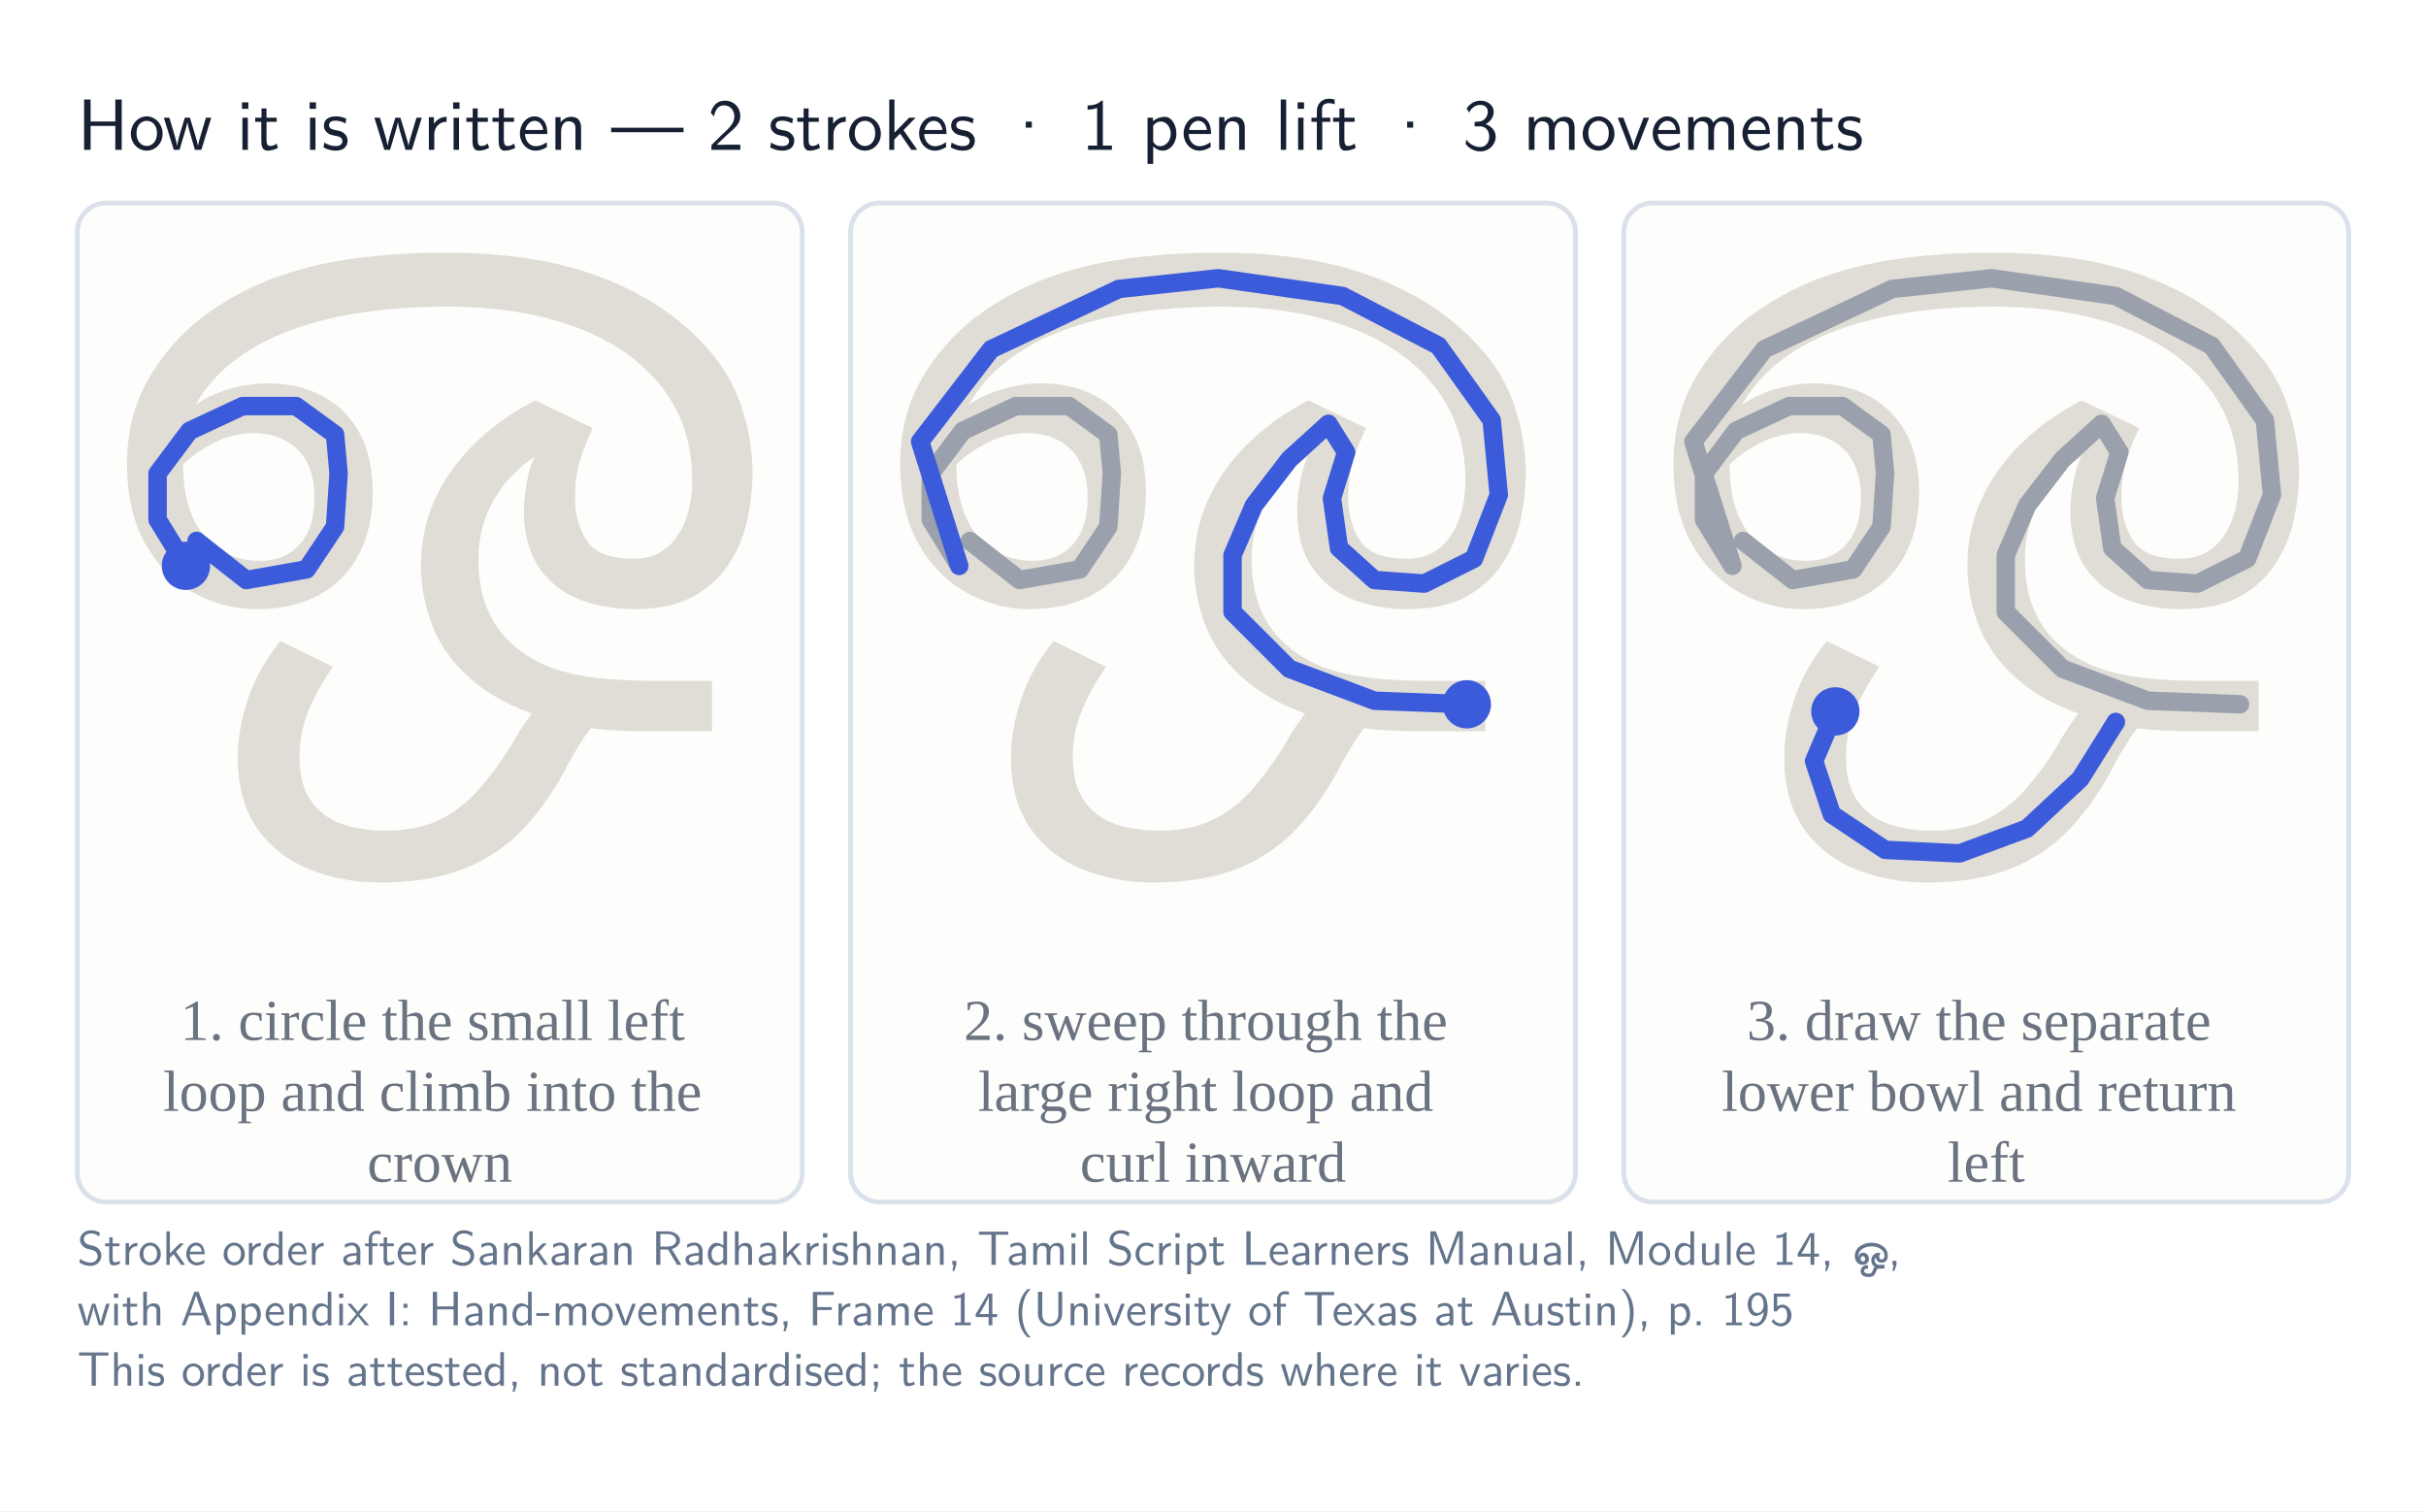
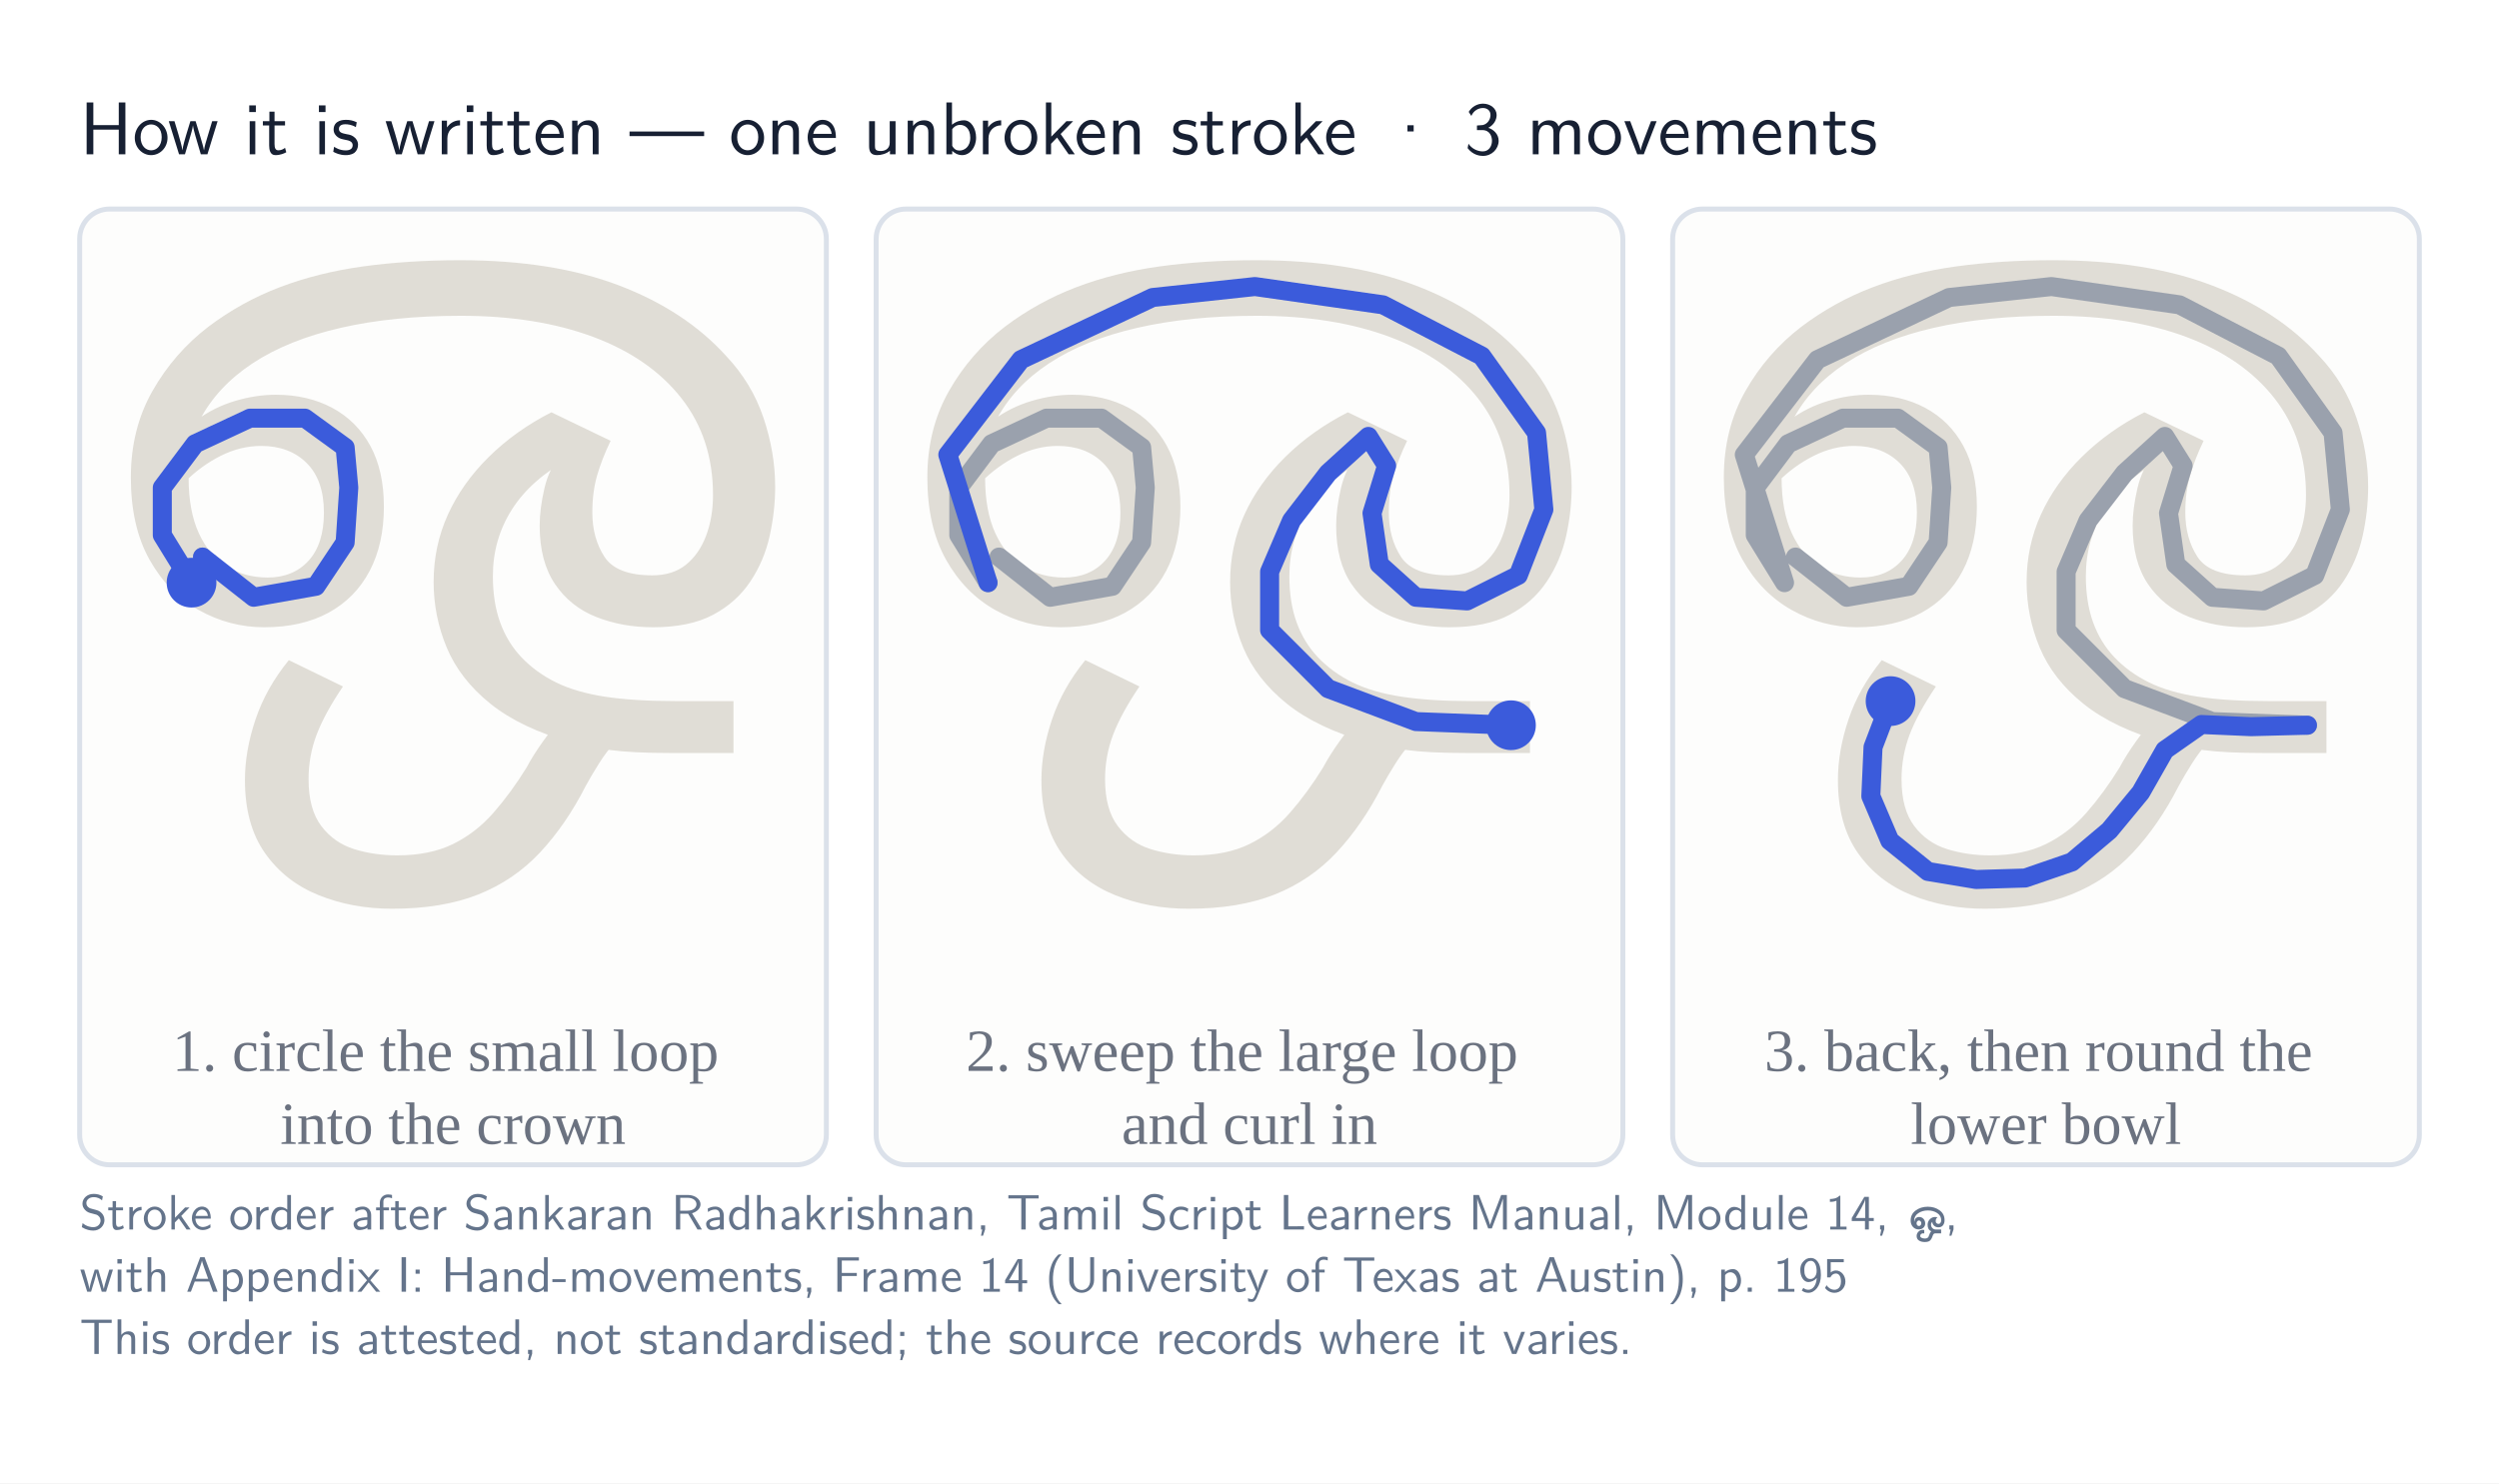
- <svg xmlns="http://www.w3.org/2000/svg" width="502" height="312.71" viewBox="0 0 502 312.71" role="img" aria-label="How to write ஒ: 2 strokes · 1 pen lift · 3 movements">
-   <rect x="0" y="0" width="502" height="312.71" fill="#ffffff" />
-   <text x="16" y="31" font-family="Latin Modern Sans, sans-serif" font-size="15" fill="#172033">How it is written — 2 strokes · 1 pen lift · 3 movements</text>
-   <rect x="16" y="42" width="150" height="206.71" rx="6" fill="#fdfdfc" stroke="#dbe1ea" stroke-width="1" />
-   <svg x="16" y="42" width="150" height="206.71" viewBox="-18 -636 1021 1407" preserveAspectRatio="xMidYMid meet" overflow="hidden">
+ <svg xmlns="http://www.w3.org/2000/svg" width="502" height="298.05" viewBox="0 0 502 298.05" role="img" aria-label="How to write ஒ: one unbroken stroke · 3 movements">
+   <rect x="0" y="0" width="502" height="298.05" fill="#ffffff" />
+   <text x="16" y="31" font-family="Latin Modern Sans, sans-serif" font-size="15" fill="#172033">How it is written — one unbroken stroke · 3 movements</text>
+   <rect x="16" y="42" width="150" height="192.05" rx="6" fill="#fdfdfc" stroke="#dbe1ea" stroke-width="1" />
+   <svg x="16" y="42" width="150" height="192.05" viewBox="-18 -636 1021 1307.2" preserveAspectRatio="xMidYMid meet" overflow="hidden">
    <g transform="scale(1,-1)">
      <path class="ductus__glyph" d="M766 64Q724 64 688.5 78Q653 92 632 123Q611 154 611 203Q611 226 617.5 254Q624 282 640 299L652 295Q599 266 573 225Q547 184 547 134Q547 98 557 70.5Q567 43 586 23Q606 2 633.5 -11.5Q661 -25 700.5 -31Q740 -37 796 -37L876 -37L876 -108L790 -108Q738 -108 708 -104Q678 -100 656 -94Q585 -74 543.5 -40.5Q502 -7 484 36Q466 79 466 126Q466 175 485.5 218Q505 261 541.5 297Q578 333 627 358L708 319Q696 294 689.5 271.5Q683 249 683 221Q683 186 699.5 160.5Q716 135 765 135Q793 135 811 149.5Q829 164 838.5 189Q848 214 848 245Q848 322 805 377Q762 432 684.5 461Q607 490 503 490Q411 490 339 473.5Q267 457 218.5 425Q170 393 146 347L135 305Q134 295 132.5 286Q131 277 131 268Q131 223 145 192.5Q159 162 183.5 147Q208 132 239 132Q274 132 295 155Q316 178 316 221Q316 265 292.5 288.5Q269 312 230 312Q202 312 175 298.5Q148 285 125 262L143 348Q166 365 194.5 373.5Q223 382 250 382Q294 382 327.5 364Q361 346 379.5 312Q398 278 398 229Q398 178 378.5 141Q359 104 322.5 84Q286 64 234 64Q187 64 145 87.5Q103 111 77.5 156.5Q52 202 52 269Q52 335 81.5 387Q111 439 158 475Q203 509 255.5 529Q308 549 369.5 557.5Q431 566 502 566Q629 566 719.5 531.5Q810 497 866 435Q901 398 917 350.5Q933 303 933 256Q933 223 925.5 189Q918 155 899 126.5Q880 98 848 81Q816 64 766 64ZM409 -321Q355 -321 309 -302.5Q263 -284 235.5 -245Q208 -206 208 -145Q208 -105 222.5 -62Q237 -19 268 19L342 -17Q317 -54 306 -83Q295 -112 295 -144Q295 -185 312.5 -208Q330 -231 357.5 -239.5Q385 -248 416 -248Q461 -248 492.5 -232.5Q524 -217 548 -189.5Q572 -162 593 -128Q602 -111 616 -91.5Q630 -72 637 -64L713 -95Q703 -105 692 -122.5Q681 -140 674 -153Q647 -206 611.5 -244Q576 -282 527 -301.5Q478 -321 409 -321Z" fill="#e0ddd6" fill-rule="nonzero" />
      <path class="ductus__done" d="M150 160 L150 160" fill="none" stroke="#9aa1ad" stroke-width="26" stroke-linecap="round" stroke-linejoin="round" />
-       <path class="ductus__pen" d="M150 160 L220 105 L305 120 L345 180 L350 255 L345 310 L290 350 L215 350 L140 315 L95 255 L95 190 L135 125 L135 125" fill="none" stroke="#3b5bdb" stroke-width="26" stroke-linecap="round" stroke-linejoin="round" />
+       <path class="ductus__pen" d="M150 160 L220 105 L305 120 L345 180 L350 255 L345 310 L290 350 L215 350 L140 315 L95 255 L95 190 L135 125" fill="none" stroke="#3b5bdb" stroke-width="26" stroke-linecap="round" stroke-linejoin="round" />
      <circle class="ductus__tip" cx="135" cy="125" r="34" fill="#3b5bdb" />
    </g>
    <text class="ductus__caption" x="492.5" y="542.8" text-anchor="middle" font-size="81.8" fill="#6b7280">
-       <tspan x="492.5" y="542.8">1. circle the small left</tspan>
-       <tspan x="492.5" y="642.6">loop and climb into the</tspan>
-       <tspan x="492.5" y="742.4">crown</tspan>
+       <tspan x="492.5" y="542.8">1. circle the small loop</tspan>
+       <tspan x="492.5" y="642.6">into the crown</tspan>
    </text>
  </svg>
-   <rect x="176" y="42" width="150" height="206.71" rx="6" fill="#fdfdfc" stroke="#dbe1ea" stroke-width="1" />
-   <svg x="176" y="42" width="150" height="206.71" viewBox="-18 -636 1021 1407" preserveAspectRatio="xMidYMid meet" overflow="hidden">
+   <rect x="176" y="42" width="150" height="192.05" rx="6" fill="#fdfdfc" stroke="#dbe1ea" stroke-width="1" />
+   <svg x="176" y="42" width="150" height="192.05" viewBox="-18 -636 1021 1307.2" preserveAspectRatio="xMidYMid meet" overflow="hidden">
    <g transform="scale(1,-1)">
      <path class="ductus__glyph" d="M766 64Q724 64 688.5 78Q653 92 632 123Q611 154 611 203Q611 226 617.5 254Q624 282 640 299L652 295Q599 266 573 225Q547 184 547 134Q547 98 557 70.5Q567 43 586 23Q606 2 633.5 -11.5Q661 -25 700.5 -31Q740 -37 796 -37L876 -37L876 -108L790 -108Q738 -108 708 -104Q678 -100 656 -94Q585 -74 543.5 -40.5Q502 -7 484 36Q466 79 466 126Q466 175 485.5 218Q505 261 541.5 297Q578 333 627 358L708 319Q696 294 689.5 271.5Q683 249 683 221Q683 186 699.5 160.5Q716 135 765 135Q793 135 811 149.5Q829 164 838.5 189Q848 214 848 245Q848 322 805 377Q762 432 684.5 461Q607 490 503 490Q411 490 339 473.5Q267 457 218.5 425Q170 393 146 347L135 305Q134 295 132.5 286Q131 277 131 268Q131 223 145 192.5Q159 162 183.5 147Q208 132 239 132Q274 132 295 155Q316 178 316 221Q316 265 292.5 288.5Q269 312 230 312Q202 312 175 298.5Q148 285 125 262L143 348Q166 365 194.5 373.5Q223 382 250 382Q294 382 327.5 364Q361 346 379.5 312Q398 278 398 229Q398 178 378.5 141Q359 104 322.5 84Q286 64 234 64Q187 64 145 87.5Q103 111 77.5 156.5Q52 202 52 269Q52 335 81.5 387Q111 439 158 475Q203 509 255.5 529Q308 549 369.5 557.5Q431 566 502 566Q629 566 719.5 531.5Q810 497 866 435Q901 398 917 350.5Q933 303 933 256Q933 223 925.5 189Q918 155 899 126.5Q880 98 848 81Q816 64 766 64ZM409 -321Q355 -321 309 -302.5Q263 -284 235.5 -245Q208 -206 208 -145Q208 -105 222.5 -62Q237 -19 268 19L342 -17Q317 -54 306 -83Q295 -112 295 -144Q295 -185 312.5 -208Q330 -231 357.5 -239.5Q385 -248 416 -248Q461 -248 492.5 -232.5Q524 -217 548 -189.5Q572 -162 593 -128Q602 -111 616 -91.5Q630 -72 637 -64L713 -95Q703 -105 692 -122.5Q681 -140 674 -153Q647 -206 611.5 -244Q576 -282 527 -301.5Q478 -321 409 -321Z" fill="#e0ddd6" fill-rule="nonzero" />
      <path class="ductus__done" d="M150 160 L220 105 L305 120 L345 180 L350 255 L345 310 L290 350 L215 350 L140 315 L95 255 L95 190 L135 125 L135 125" fill="none" stroke="#9aa1ad" stroke-width="26" stroke-linecap="round" stroke-linejoin="round" />
      <path class="ductus__pen" d="M135 125 L80 300 L180 430 L360 515 L500 530 L675 505 L810 435 L885 330 L895 225 L860 135 L790 100 L720 105 L670 150 L660 220 L680 285 L655 325 L600 275 L550 210 L520 140 L520 60 L600 -20 L720 -65 L850 -70" fill="none" stroke="#3b5bdb" stroke-width="26" stroke-linecap="round" stroke-linejoin="round" />
      <circle class="ductus__tip" cx="850" cy="-70" r="34" fill="#3b5bdb" />
    </g>
    <text class="ductus__caption" x="492.5" y="542.8" text-anchor="middle" font-size="81.8" fill="#6b7280">
-       <tspan x="492.5" y="542.8">2. sweep through the</tspan>
-       <tspan x="492.5" y="642.6">large right loop and</tspan>
-       <tspan x="492.5" y="742.4">curl inward</tspan>
+       <tspan x="492.5" y="542.8">2. sweep the large loop</tspan>
+       <tspan x="492.5" y="642.6">and curl in</tspan>
    </text>
  </svg>
-   <rect x="336" y="42" width="150" height="206.71" rx="6" fill="#fdfdfc" stroke="#dbe1ea" stroke-width="1" />
-   <svg x="336" y="42" width="150" height="206.71" viewBox="-18 -636 1021 1407" preserveAspectRatio="xMidYMid meet" overflow="hidden">
+   <rect x="336" y="42" width="150" height="192.05" rx="6" fill="#fdfdfc" stroke="#dbe1ea" stroke-width="1" />
+   <svg x="336" y="42" width="150" height="192.05" viewBox="-18 -636 1021 1307.2" preserveAspectRatio="xMidYMid meet" overflow="hidden">
    <g transform="scale(1,-1)">
      <path class="ductus__glyph" d="M766 64Q724 64 688.5 78Q653 92 632 123Q611 154 611 203Q611 226 617.5 254Q624 282 640 299L652 295Q599 266 573 225Q547 184 547 134Q547 98 557 70.5Q567 43 586 23Q606 2 633.5 -11.5Q661 -25 700.5 -31Q740 -37 796 -37L876 -37L876 -108L790 -108Q738 -108 708 -104Q678 -100 656 -94Q585 -74 543.5 -40.5Q502 -7 484 36Q466 79 466 126Q466 175 485.5 218Q505 261 541.5 297Q578 333 627 358L708 319Q696 294 689.5 271.5Q683 249 683 221Q683 186 699.5 160.5Q716 135 765 135Q793 135 811 149.5Q829 164 838.5 189Q848 214 848 245Q848 322 805 377Q762 432 684.5 461Q607 490 503 490Q411 490 339 473.5Q267 457 218.5 425Q170 393 146 347L135 305Q134 295 132.5 286Q131 277 131 268Q131 223 145 192.5Q159 162 183.5 147Q208 132 239 132Q274 132 295 155Q316 178 316 221Q316 265 292.5 288.5Q269 312 230 312Q202 312 175 298.5Q148 285 125 262L143 348Q166 365 194.5 373.5Q223 382 250 382Q294 382 327.5 364Q361 346 379.5 312Q398 278 398 229Q398 178 378.5 141Q359 104 322.5 84Q286 64 234 64Q187 64 145 87.5Q103 111 77.5 156.5Q52 202 52 269Q52 335 81.5 387Q111 439 158 475Q203 509 255.5 529Q308 549 369.5 557.5Q431 566 502 566Q629 566 719.5 531.5Q810 497 866 435Q901 398 917 350.5Q933 303 933 256Q933 223 925.5 189Q918 155 899 126.5Q880 98 848 81Q816 64 766 64ZM409 -321Q355 -321 309 -302.5Q263 -284 235.5 -245Q208 -206 208 -145Q208 -105 222.5 -62Q237 -19 268 19L342 -17Q317 -54 306 -83Q295 -112 295 -144Q295 -185 312.5 -208Q330 -231 357.5 -239.5Q385 -248 416 -248Q461 -248 492.5 -232.5Q524 -217 548 -189.5Q572 -162 593 -128Q602 -111 616 -91.5Q630 -72 637 -64L713 -95Q703 -105 692 -122.5Q681 -140 674 -153Q647 -206 611.5 -244Q576 -282 527 -301.5Q478 -321 409 -321Z" fill="#e0ddd6" fill-rule="nonzero" />
-       <path class="ductus__done" d="M150 160 L220 105 L305 120 L345 180 L350 255 L345 310 L290 350 L215 350 L140 315 L95 255 L95 190 L135 125 L80 300 L180 430 L360 515 L500 530 L675 505 L810 435 L885 330 L895 225 L860 135 L790 100 L720 105 L670 150 L660 220 L680 285 L655 325 L600 275 L550 210 L520 140 L520 60 L600 -20 L720 -65 L850 -70" fill="none" stroke="#9aa1ad" stroke-width="26" stroke-linecap="round" stroke-linejoin="round" />
-       <path class="ductus__done" d="M675 -95 L675 -95" fill="none" stroke="#9aa1ad" stroke-width="26" stroke-linecap="round" stroke-linejoin="round" />
-       <path class="ductus__pen" d="M675 -95 L625 -175 L550 -245 L455 -280 L350 -275 L275 -225 L250 -150 L280 -80" fill="none" stroke="#3b5bdb" stroke-width="26" stroke-linecap="round" stroke-linejoin="round" />
-       <circle class="ductus__tip" cx="280" cy="-80" r="34" fill="#3b5bdb" />
+       <path class="ductus__done" d="M150 160 L220 105 L305 120 L345 180 L350 255 L345 310 L290 350 L215 350 L140 315 L95 255 L95 190 L135 125 L80 300 L180 430 L360 515 L500 530 L675 505 L810 435 L885 330 L895 225 L860 135 L790 100 L720 105 L670 150 L660 220 L680 285 L655 325 L600 275 L550 210 L520 140 L520 60 L600 -20 L720 -65 L850 -70 L850 -70" fill="none" stroke="#9aa1ad" stroke-width="26" stroke-linecap="round" stroke-linejoin="round" />
+       <path class="ductus__pen" d="M850 -70 L773 -72 L705 -69 L655 -104 L622 -162 L579 -214 L528 -257 L464 -279 L397 -281 L331 -270 L279 -228 L253 -167 L256 -100 L280 -37" fill="none" stroke="#3b5bdb" stroke-width="26" stroke-linecap="round" stroke-linejoin="round" />
+       <circle class="ductus__tip" cx="280" cy="-37" r="34" fill="#3b5bdb" />
    </g>
    <text class="ductus__caption" x="492.5" y="542.8" text-anchor="middle" font-size="81.8" fill="#6b7280">
-       <tspan x="492.5" y="542.8">3. draw the separate</tspan>
-       <tspan x="492.5" y="642.6">lower bowl and return</tspan>
-       <tspan x="492.5" y="742.4">left</tspan>
+       <tspan x="492.5" y="542.8">3. back, then round the</tspan>
+       <tspan x="492.5" y="642.6">lower bowl</tspan>
    </text>
  </svg>
-   <text x="16" y="261.71" font-family="Latin Modern Sans, sans-serif" font-size="10" fill="#64748b">Stroke order after Sankaran Radhakrishnan, Tamil Script Learners Manual, Module 14, ஒ,</text>
-   <text x="16" y="274.21" font-family="Latin Modern Sans, sans-serif" font-size="10" fill="#64748b">with Appendix I: Hand-movements, Frame 14 (University of Texas at Austin), p. 195</text>
-   <text x="16" y="286.71" font-family="Latin Modern Sans, sans-serif" font-size="10" fill="#64748b">This order is attested, not standardised; the source records where it varies.</text>
+   <text x="16" y="247.05" font-family="Latin Modern Sans, sans-serif" font-size="10" fill="#64748b">Stroke order after Sankaran Radhakrishnan, Tamil Script Learners Manual, Module 14, ஒ,</text>
+   <text x="16" y="259.55" font-family="Latin Modern Sans, sans-serif" font-size="10" fill="#64748b">with Appendix I: Hand-movements, Frame 14 (University of Texas at Austin), p. 195</text>
+   <text x="16" y="272.05" font-family="Latin Modern Sans, sans-serif" font-size="10" fill="#64748b">This order is attested, not standardised; the source records where it varies.</text>
</svg>
